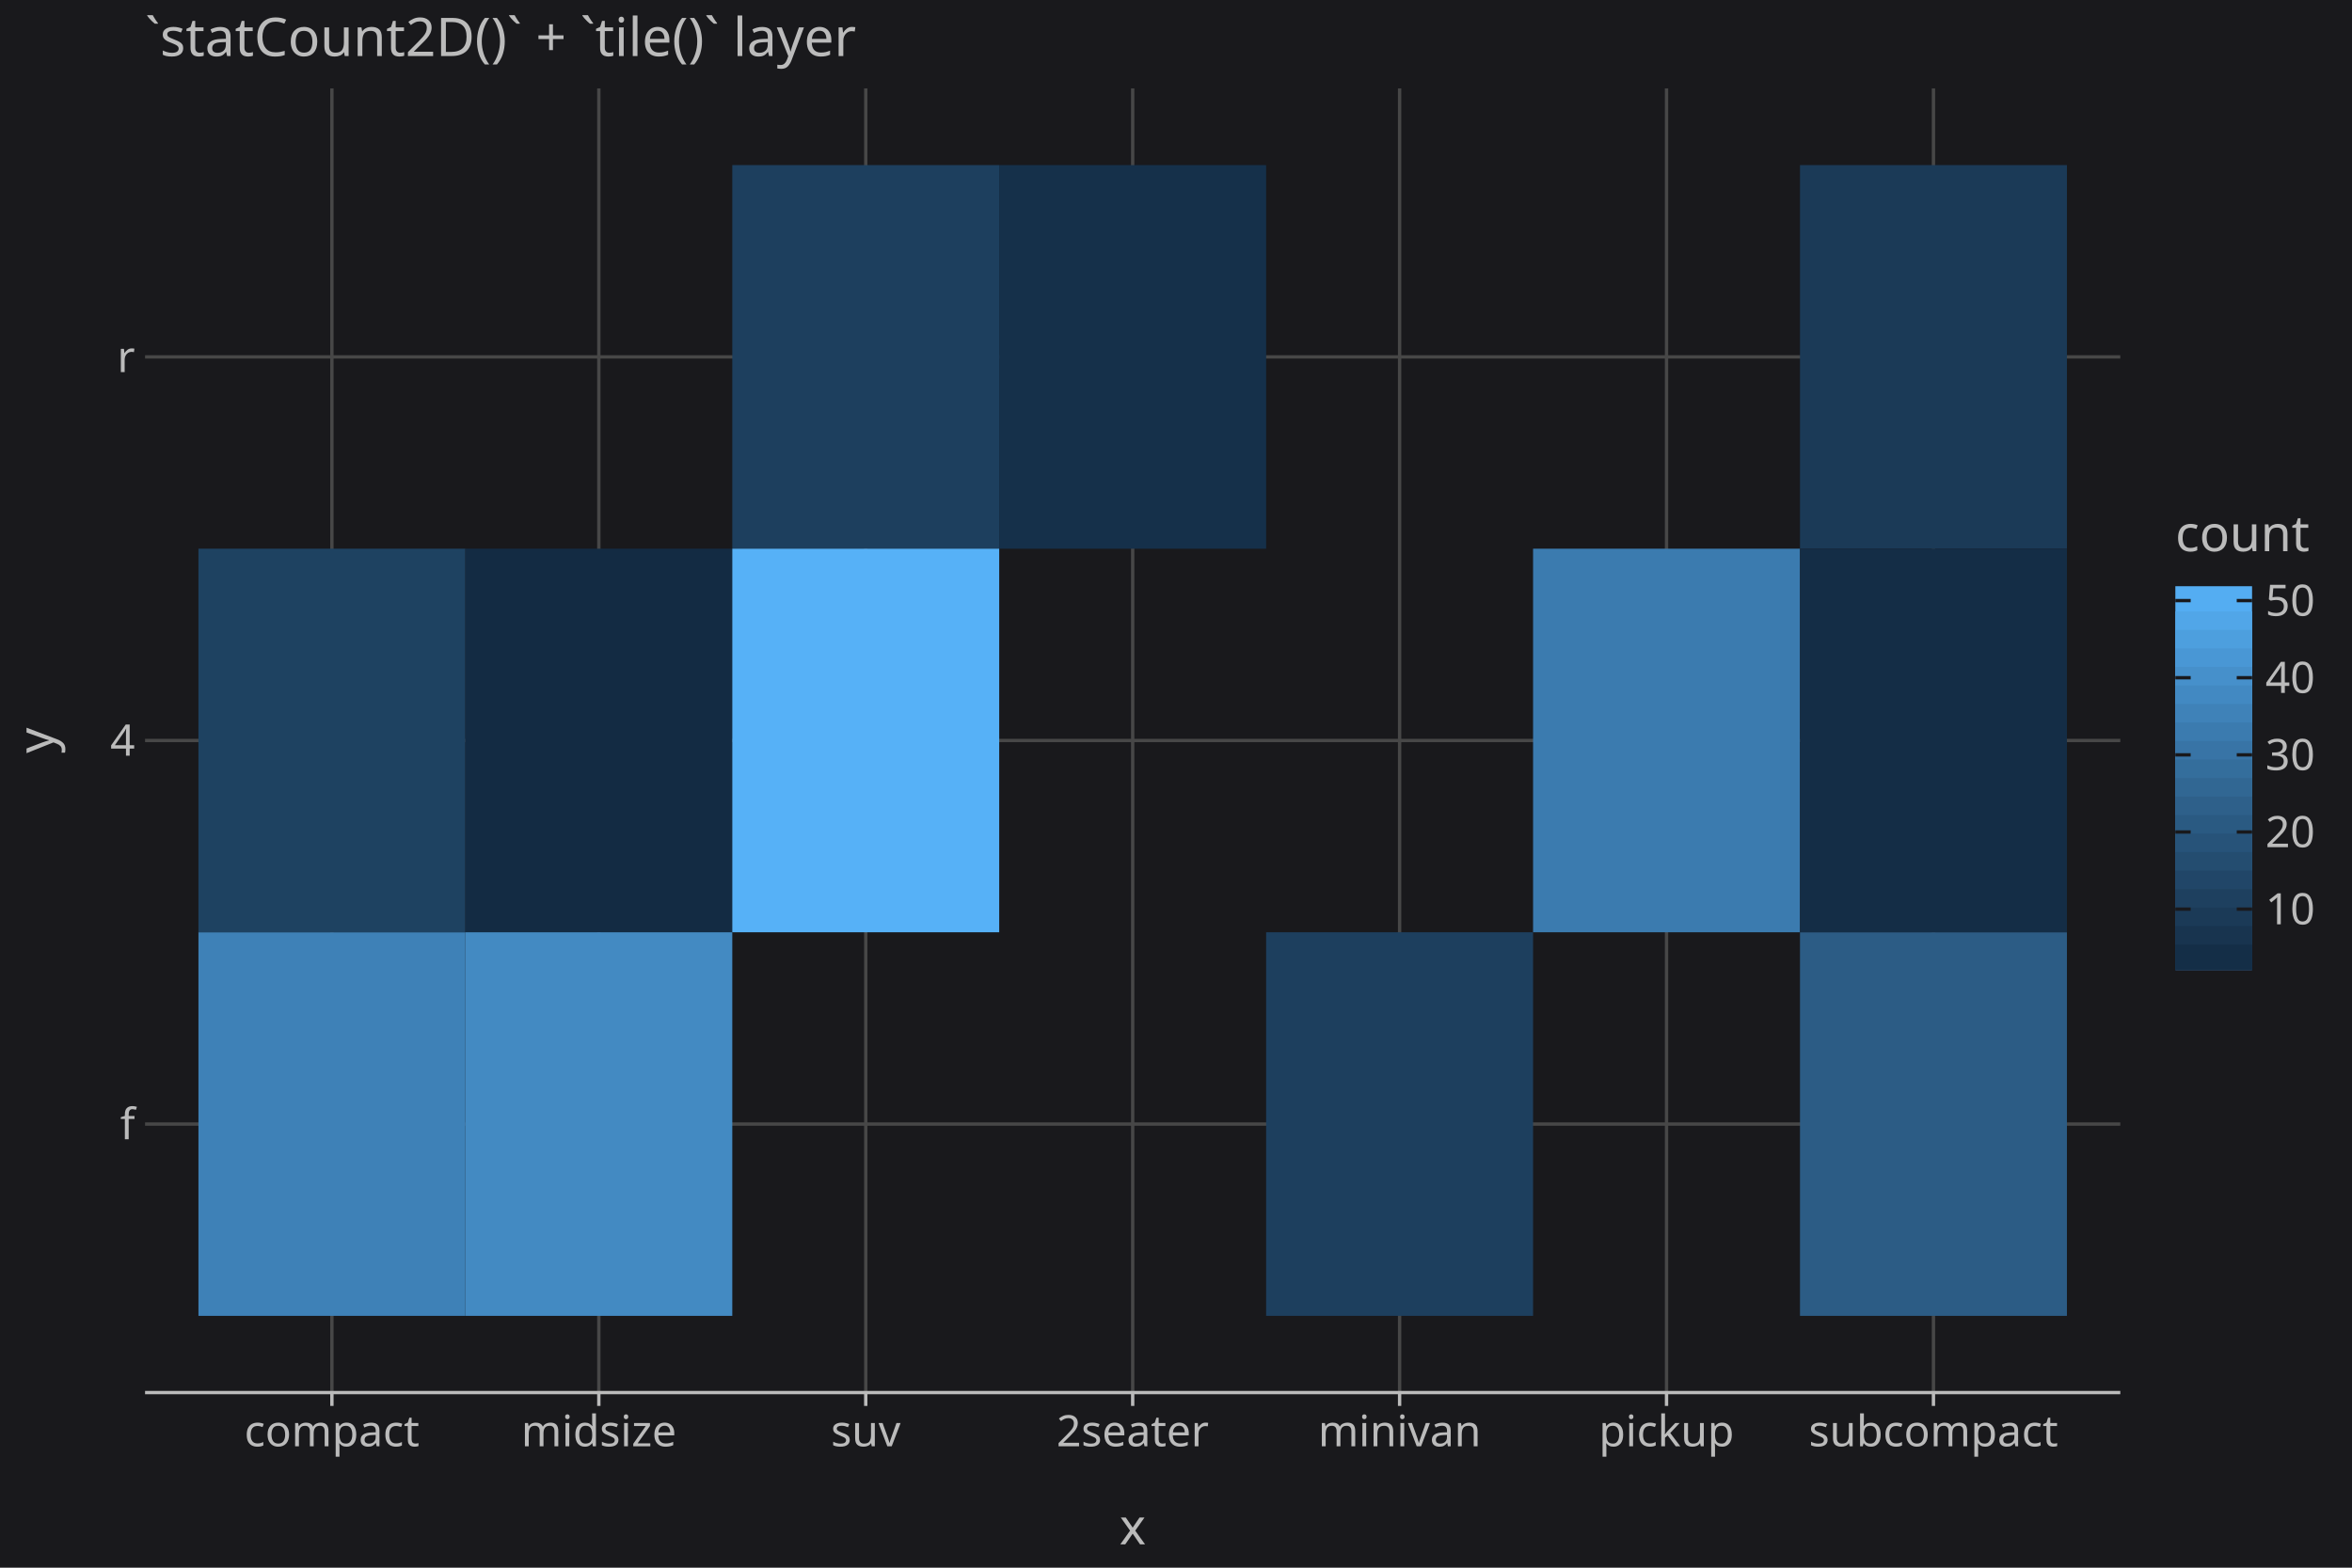
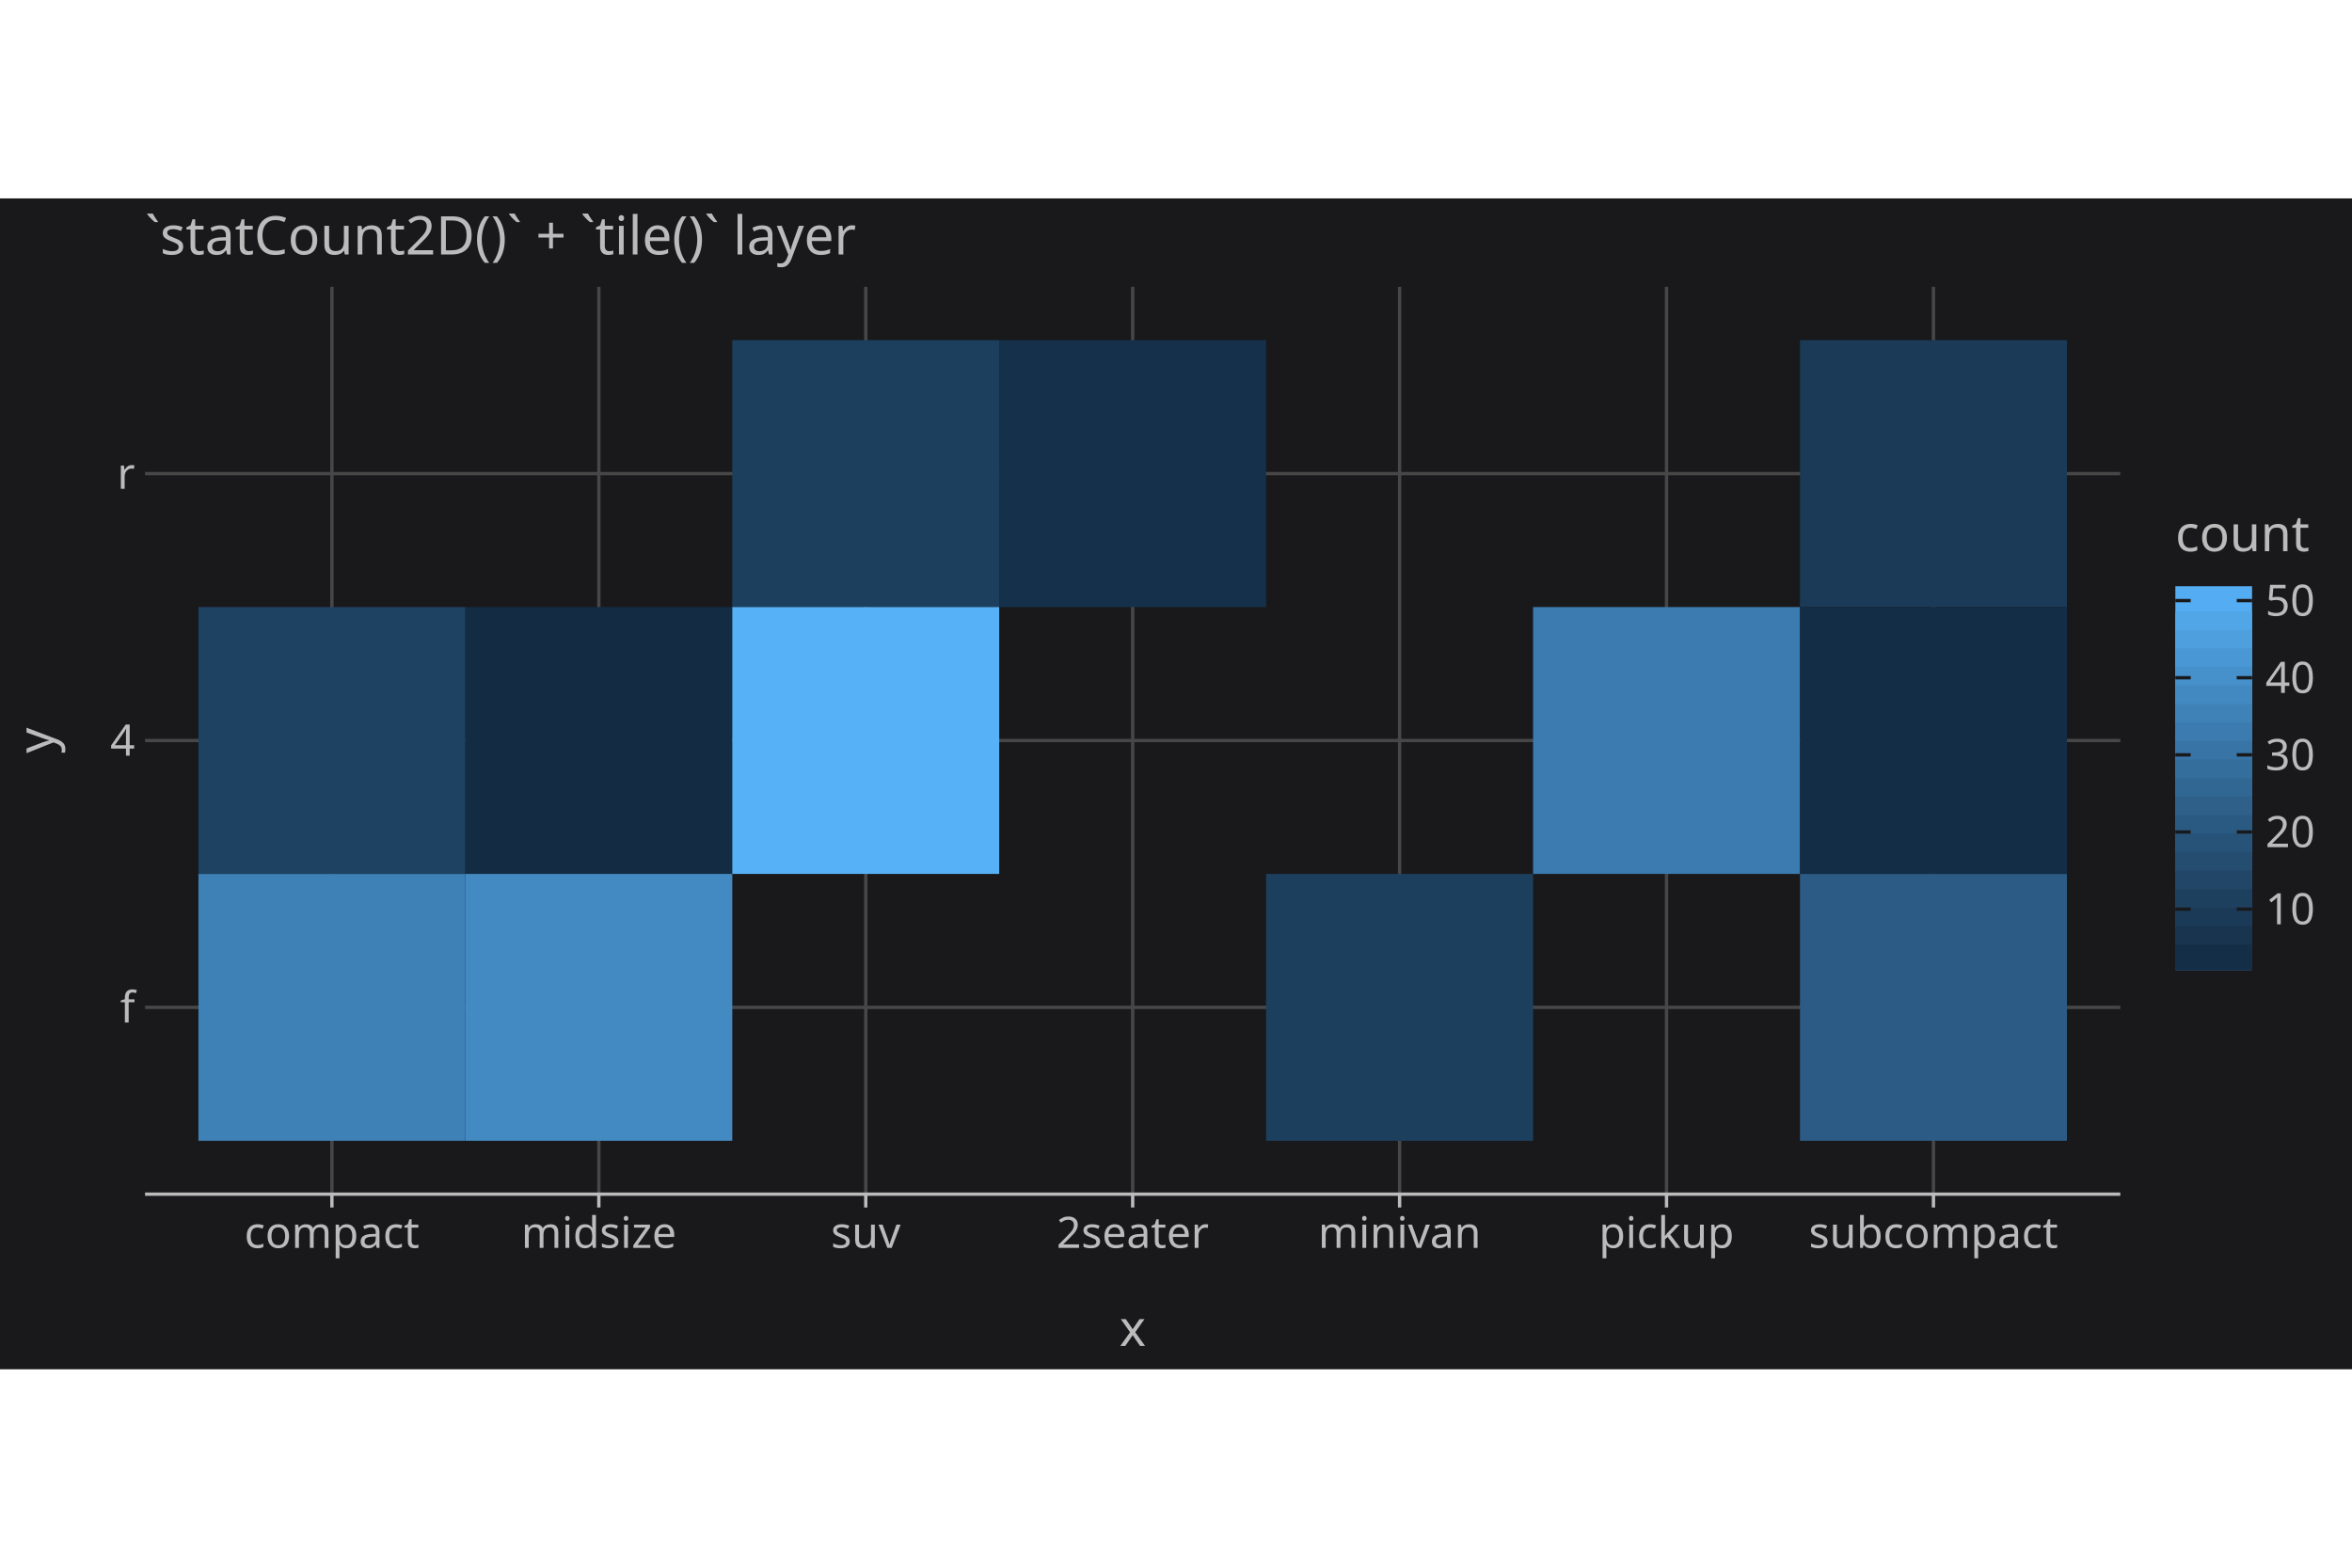
<svg xmlns="http://www.w3.org/2000/svg" display="block" class="plt-container" width="705.0" height="470.0">
  <style type="text/css">
  .plt-container {
   font-family: Lucida Grande, sans-serif;
   user-select: none;
   -webkit-user-select: none;
   -moz-user-select: none;
   -ms-user-select: none;
}
text {
   text-rendering: optimizeLegibility;
}
#xXxprefixXx0 .plot-title {
   fill: #bbbbbb;
   font-family: Lucida Grande, sans-serif;
   font-size: 16.0px;
   font-weight: normal;
   font-style: normal;   
}
#xXxprefixXx0 .plot-subtitle {
   fill: #bbbbbb;
   font-family: Lucida Grande, sans-serif;
   font-size: 15.0px;
   font-weight: normal;
   font-style: normal;   
}
#xXxprefixXx0 .plot-caption {
   fill: #bbbbbb;
   font-family: Lucida Grande, sans-serif;
   font-size: 13.0px;
   font-weight: normal;
   font-style: normal;   
}
#xXxprefixXx0 .legend-title {
   fill: #bbbbbb;
   font-family: Lucida Grande, sans-serif;
   font-size: 15.0px;
   font-weight: normal;
   font-style: normal;   
}
#xXxprefixXx0 .legend-item {
   fill: #bbbbbb;
   font-family: Lucida Grande, sans-serif;
   font-size: 13.0px;
   font-weight: normal;
   font-style: normal;   
}
#xXxprefixXx0 .axis-title-x {
   fill: #bbbbbb;
   font-family: Lucida Grande, sans-serif;
   font-size: 15.0px;
   font-weight: normal;
   font-style: normal;   
}
#xXxprefixXx0 .axis-text-x {
   fill: #bbbbbb;
   font-family: Lucida Grande, sans-serif;
   font-size: 13.0px;
   font-weight: normal;
   font-style: normal;   
}
#xXxprefixXx2 .axis-tooltip-text-x {
   fill: #303030;
   font-family: Lucida Grande, sans-serif;
   font-size: 13.0px;
   font-weight: normal;
   font-style: normal;   
}
#xXxprefixXx0 .axis-title-y {
   fill: #bbbbbb;
   font-family: Lucida Grande, sans-serif;
   font-size: 15.0px;
   font-weight: normal;
   font-style: normal;   
}
#xXxprefixXx0 .axis-text-y {
   fill: #bbbbbb;
   font-family: Lucida Grande, sans-serif;
   font-size: 13.0px;
   font-weight: normal;
   font-style: normal;   
}
#xXxprefixXx2 .axis-tooltip-text-y {
   fill: #303030;
   font-family: Lucida Grande, sans-serif;
   font-size: 13.0px;
   font-weight: normal;
   font-style: normal;   
}
#xXxprefixXx0 .facet-strip-text-x {
   fill: #bbbbbb;
   font-family: Lucida Grande, sans-serif;
   font-size: 13.0px;
   font-weight: normal;
   font-style: normal;   
}
#xXxprefixXx0 .facet-strip-text-y {
   fill: #bbbbbb;
   font-family: Lucida Grande, sans-serif;
   font-size: 13.0px;
   font-weight: normal;
   font-style: normal;   
}
#xXxprefixXx2 .tooltip-text {
   fill: #bbbbbb;
   font-family: Lucida Grande, sans-serif;
   font-size: 13.0px;
   font-weight: normal;
   font-style: normal;   
}
#xXxprefixXx2 .tooltip-title {
   fill: #bbbbbb;
   font-family: Lucida Grande, sans-serif;
   font-size: 13.0px;
   font-weight: bold;
   font-style: normal;   
}
#xXxprefixXx2 .tooltip-label {
   fill: #bbbbbb;
   font-family: Lucida Grande, sans-serif;
   font-size: 13.0px;
   font-weight: bold;
   font-style: normal;   
}

  </style>
  <g id="xXxprefixXx0">
-     <path fill-rule="evenodd" fill="rgb(25,25,28)" fill-opacity="1.0" d="M0.0 0.0 L0.0 470.0 L705.0 470.0 L705.0 0.0 Z">
+     <path fill-rule="evenodd" fill="rgb(25,25,28)" fill-opacity="1.0" d="M0.0 59.484 L0.0 410.516 L705.0 410.516 L705.0 59.484 Z">
    </path>
-     <g transform="translate(29.5 26.5 ) ">
+     <g transform="translate(29.5 85.98441 ) ">
      <g>
        <g transform="translate(13.98061 0.0 ) ">
          <g>
-             <line x1="56.006" y1="0.0" x2="56.006" y2="391.0" stroke="rgb(71,71,71)" stroke-opacity="1.0" stroke-width="1.0" fill="none">
-             </line>
-             <line x1="136.016" y1="0.0" x2="136.016" y2="391.0" stroke="rgb(71,71,71)" stroke-opacity="1.0" stroke-width="1.0" fill="none">
-             </line>
-             <line x1="216.025" y1="0.0" x2="216.025" y2="391.0" stroke="rgb(71,71,71)" stroke-opacity="1.0" stroke-width="1.0" fill="none">
-             </line>
-             <line x1="296.034" y1="0.0" x2="296.034" y2="391.0" stroke="rgb(71,71,71)" stroke-opacity="1.0" stroke-width="1.0" fill="none">
-             </line>
-             <line x1="376.043" y1="0.0" x2="376.043" y2="391.0" stroke="rgb(71,71,71)" stroke-opacity="1.0" stroke-width="1.0" fill="none">
-             </line>
-             <line x1="456.052" y1="0.0" x2="456.052" y2="391.0" stroke="rgb(71,71,71)" stroke-opacity="1.0" stroke-width="1.0" fill="none">
-             </line>
-             <line x1="536.061" y1="0.0" x2="536.061" y2="391.0" stroke="rgb(71,71,71)" stroke-opacity="1.0" stroke-width="1.0" fill="none">
+             <line x1="56.006" y1="0.0" x2="56.006" y2="272.031" stroke="rgb(71,71,71)" stroke-opacity="1.0" stroke-width="1.0" fill="none">
+             </line>
+             <line x1="136.016" y1="0.0" x2="136.016" y2="272.031" stroke="rgb(71,71,71)" stroke-opacity="1.0" stroke-width="1.0" fill="none">
+             </line>
+             <line x1="216.025" y1="0.0" x2="216.025" y2="272.031" stroke="rgb(71,71,71)" stroke-opacity="1.0" stroke-width="1.0" fill="none">
+             </line>
+             <line x1="296.034" y1="0.0" x2="296.034" y2="272.031" stroke="rgb(71,71,71)" stroke-opacity="1.0" stroke-width="1.0" fill="none">
+             </line>
+             <line x1="376.043" y1="0.0" x2="376.043" y2="272.031" stroke="rgb(71,71,71)" stroke-opacity="1.0" stroke-width="1.0" fill="none">
+             </line>
+             <line x1="456.052" y1="0.0" x2="456.052" y2="272.031" stroke="rgb(71,71,71)" stroke-opacity="1.0" stroke-width="1.0" fill="none">
+             </line>
+             <line x1="536.061" y1="0.0" x2="536.061" y2="272.031" stroke="rgb(71,71,71)" stroke-opacity="1.0" stroke-width="1.0" fill="none">
            </line>
          </g>
        </g>
        <g transform="translate(13.98061 0.0 ) ">
          <g>
-             <line x1="0.0" y1="310.5" x2="592.068" y2="310.5" stroke="rgb(71,71,71)" stroke-opacity="1.0" stroke-width="1.0" fill="none">
-             </line>
-             <line x1="0.0" y1="195.5" x2="592.068" y2="195.5" stroke="rgb(71,71,71)" stroke-opacity="1.0" stroke-width="1.0" fill="none">
-             </line>
-             <line x1="0.0" y1="80.5" x2="592.068" y2="80.5" stroke="rgb(71,71,71)" stroke-opacity="1.0" stroke-width="1.0" fill="none">
-             </line>
-           </g>
-         </g>
-         <g transform="translate(13.98061 391.0 ) ">
+             <line x1="0.0" y1="216.025" x2="592.068" y2="216.025" stroke="rgb(71,71,71)" stroke-opacity="1.0" stroke-width="1.0" fill="none">
+             </line>
+             <line x1="0.0" y1="136.016" x2="592.068" y2="136.016" stroke="rgb(71,71,71)" stroke-opacity="1.0" stroke-width="1.0" fill="none">
+             </line>
+             <line x1="0.0" y1="56.006" x2="592.068" y2="56.006" stroke="rgb(71,71,71)" stroke-opacity="1.0" stroke-width="1.0" fill="none">
+             </line>
+           </g>
+         </g>
+         <g transform="translate(13.98061 272.0312 ) ">
          <g transform="translate(56.00642 0.0 ) ">
            <line stroke-width="1.0" stroke="rgb(187,187,187)" stroke-opacity="1.0" x2="0.0" y2="4.0">
            </line>
            <g transform="translate(0.0 7.0 ) ">
              <text class="axis-text-x" text-anchor="middle" dy="0.7em">
                <tspan>compact</tspan>
              </text>
            </g>
          </g>
          <g transform="translate(136.0156 0.0 ) ">
            <line stroke-width="1.0" stroke="rgb(187,187,187)" stroke-opacity="1.0" x2="0.0" y2="4.0">
            </line>
            <g transform="translate(0.0 7.0 ) ">
              <text class="axis-text-x" text-anchor="middle" dy="0.7em">
                <tspan>midsize</tspan>
              </text>
            </g>
          </g>
          <g transform="translate(216.0248 0.0 ) ">
            <line stroke-width="1.0" stroke="rgb(187,187,187)" stroke-opacity="1.0" x2="0.0" y2="4.0">
            </line>
            <g transform="translate(0.0 7.0 ) ">
              <text class="axis-text-x" text-anchor="middle" dy="0.7em">
                <tspan>suv</tspan>
              </text>
            </g>
          </g>
          <g transform="translate(296.0339 0.0 ) ">
            <line stroke-width="1.0" stroke="rgb(187,187,187)" stroke-opacity="1.0" x2="0.0" y2="4.0">
            </line>
            <g transform="translate(0.0 7.0 ) ">
              <text class="axis-text-x" text-anchor="middle" dy="0.7em">
                <tspan>2seater</tspan>
              </text>
            </g>
          </g>
          <g transform="translate(376.0431 0.0 ) ">
            <line stroke-width="1.0" stroke="rgb(187,187,187)" stroke-opacity="1.0" x2="0.0" y2="4.0">
            </line>
            <g transform="translate(0.0 7.0 ) ">
              <text class="axis-text-x" text-anchor="middle" dy="0.7em">
                <tspan>minivan</tspan>
              </text>
            </g>
          </g>
          <g transform="translate(456.0523 0.0 ) ">
            <line stroke-width="1.0" stroke="rgb(187,187,187)" stroke-opacity="1.0" x2="0.0" y2="4.0">
            </line>
            <g transform="translate(0.0 7.0 ) ">
              <text class="axis-text-x" text-anchor="middle" dy="0.7em">
                <tspan>pickup</tspan>
              </text>
            </g>
          </g>
          <g transform="translate(536.0615 0.0 ) ">
            <line stroke-width="1.0" stroke="rgb(187,187,187)" stroke-opacity="1.0" x2="0.0" y2="4.0">
            </line>
            <g transform="translate(0.0 7.0 ) ">
              <text class="axis-text-x" text-anchor="middle" dy="0.7em">
                <tspan>subcompact</tspan>
              </text>
            </g>
          </g>
          <line x1="0.0" y1="0.0" x2="592.068" y2="0.0" stroke-width="1.0" stroke="rgb(187,187,187)" stroke-opacity="1.0">
          </line>
        </g>
        <g transform="translate(13.98061 0.0 ) ">
-           <g transform="translate(0.0 310.5 ) ">
+           <g transform="translate(0.0 216.0248 ) ">
            <g transform="translate(-3.0 0.0 ) ">
              <text class="axis-text-y" text-anchor="end" dy="0.35em">
                <tspan>f</tspan>
              </text>
            </g>
          </g>
-           <g transform="translate(0.0 195.5 ) ">
+           <g transform="translate(0.0 136.0156 ) ">
            <g transform="translate(-3.0 0.0 ) ">
              <text class="axis-text-y" text-anchor="end" dy="0.35em">
                <tspan>4</tspan>
              </text>
            </g>
          </g>
-           <g transform="translate(0.0 80.5 ) ">
+           <g transform="translate(0.0 56.00642 ) ">
            <g transform="translate(-3.0 0.0 ) ">
              <text class="axis-text-y" text-anchor="end" dy="0.35em">
                <tspan>r</tspan>
              </text>
            </g>
          </g>
        </g>
      </g>
-       <g clip-path="url(#xXxprefixXx1)" clip-bounds-jfx="[rect (13.981, 0.0), (592.068, 391.0)]">
+       <g clip-path="url(#xXxprefixXx1)" clip-bounds-jfx="[rect (13.981, 0.0), (592.068, 272.031)]">
        <g transform="translate(13.98061 0.0 ) ">
          <g>
            <g>
              <g>
                <g>
-                   <rect fill="#3e81b7" stroke="#303030" stroke-width="0.0" x="16.002" y="253.0" height="115.0" width="80.009" />
-                   <rect fill="#1e4261" stroke="#303030" stroke-width="0.0" x="16.002" y="138" height="115" width="80.009" />
-                   <rect fill="#132b43" stroke="#303030" stroke-width="0.0" x="96.011" y="138" height="115" width="80.009" />
-                   <rect fill="#1d3f5e" stroke="#303030" stroke-width="0.0" x="176.02" y="23" height="115" width="80.009" />
-                   <rect fill="#15304a" stroke="#303030" stroke-width="0.0" x="256.029" y="23" height="115" width="80.009" />
-                   <rect fill="#56b1f7" stroke="#303030" stroke-width="0.0" x="176.02" y="138" height="115" width="80.009" />
-                   <rect fill="#438ac2" stroke="#303030" stroke-width="0.0" x="96.011" y="253.0" height="115.0" width="80.009" />
-                   <rect fill="#1d3f5e" stroke="#303030" stroke-width="0.0" x="336.039" y="253.0" height="115.0" width="80.009" />
-                   <rect fill="#3b7baf" stroke="#303030" stroke-width="0.0" x="416.048" y="138" height="115" width="80.009" />
-                   <rect fill="#1b3a57" stroke="#303030" stroke-width="0.0" x="496.057" y="23" height="115" width="80.009" />
-                   <rect fill="#2c5c85" stroke="#303030" stroke-width="0.0" x="496.057" y="253.0" height="115.0" width="80.009" />
-                   <rect fill="#142d46" stroke="#303030" stroke-width="0.0" x="496.057" y="138" height="115" width="80.009" />
+                   <rect fill="#3e81b7" stroke="#303030" stroke-width="0.0" x="16.002" y="176.02" height="80.009" width="80.009" />
+                   <rect fill="#1e4261" stroke="#303030" stroke-width="0.0" x="16.002" y="96.011" height="80.009" width="80.009" />
+                   <rect fill="#132b43" stroke="#303030" stroke-width="0.0" x="96.011" y="96.011" height="80.009" width="80.009" />
+                   <rect fill="#1d3f5e" stroke="#303030" stroke-width="0.0" x="176.02" y="16.002" height="80.009" width="80.009" />
+                   <rect fill="#15304a" stroke="#303030" stroke-width="0.0" x="256.029" y="16.002" height="80.009" width="80.009" />
+                   <rect fill="#56b1f7" stroke="#303030" stroke-width="0.0" x="176.02" y="96.011" height="80.009" width="80.009" />
+                   <rect fill="#438ac2" stroke="#303030" stroke-width="0.0" x="96.011" y="176.02" height="80.009" width="80.009" />
+                   <rect fill="#1d3f5e" stroke="#303030" stroke-width="0.0" x="336.039" y="176.02" height="80.009" width="80.009" />
+                   <rect fill="#3b7baf" stroke="#303030" stroke-width="0.0" x="416.048" y="96.011" height="80.009" width="80.009" />
+                   <rect fill="#1b3a57" stroke="#303030" stroke-width="0.0" x="496.057" y="16.002" height="80.009" width="80.009" />
+                   <rect fill="#2c5c85" stroke="#303030" stroke-width="0.0" x="496.057" y="176.02" height="80.009" width="80.009" />
+                   <rect fill="#142d46" stroke="#303030" stroke-width="0.0" x="496.057" y="96.011" height="80.009" width="80.009" />
                </g>
              </g>
            </g>
          </g>
        </g>
        <defs>
          <clipPath id="xXxprefixXx1">
-             <rect x="13.981" y="0.0" width="592.068" height="391.0">
+             <rect x="13.981" y="0.0" width="592.068" height="272.031">
            </rect>
          </clipPath>
        </defs>
      </g>
      <g>
      </g>
    </g>
-     <g transform="translate(43.48061 16.8 ) ">
+     <g transform="translate(43.48061 76.28441 ) ">
      <text class="plot-title" y="0.0">
        <tspan>`statCount2D()` + `tile()` layer</tspan>
      </text>
    </g>
    <g transform="translate(16.0 222.0 ) rotate(-90.0 ) ">
      <text class="axis-title-y" y="0.0" text-anchor="middle">
        <tspan>y</tspan>
      </text>
    </g>
-     <g transform="translate(339.5145 463.0 ) ">
+     <g transform="translate(339.5145 403.5156 ) ">
      <text class="axis-title-x" y="0.0" text-anchor="middle">
        <tspan>x</tspan>
      </text>
    </g>
    <g transform="translate(642.0485 143.25 ) ">
      <rect x="5.0" y="5.0" height="147.5" width="52.952" stroke="rgb(187,187,187)" stroke-opacity="1.0" stroke-width="0.0" fill="rgb(25,25,28)" fill-opacity="1.0">
      </rect>
      <g transform="translate(10.0 10.0 ) ">
        <g transform="translate(0.0 12.0 ) ">
          <text class="legend-title" y="0.0">
            <tspan>count</tspan>
          </text>
        </g>
        <g transform="translate(0.0 22.5 ) ">
          <g>
            <rect x="0.0" y="0.0" height="115.0" width="23.0" stroke-width="0.0" fill="rgb(84,173,242)" fill-opacity="1.0">
            </rect>
            <rect x="0.0" y="7.55" height="107.45" width="23.0" stroke-width="0.0" fill="rgb(81,166,232)" fill-opacity="1.0">
            </rect>
            <rect x="0.0" y="13.1" height="101.9" width="23.0" stroke-width="0.0" fill="rgb(77,159,222)" fill-opacity="1.0">
            </rect>
            <rect x="0.0" y="18.65" height="96.35" width="23.0" stroke-width="0.0" fill="rgb(73,151,213)" fill-opacity="1.0">
            </rect>
            <rect x="0.0" y="24.2" height="90.8" width="23.0" stroke-width="0.0" fill="rgb(70,144,203)" fill-opacity="1.0">
            </rect>
            <rect x="0.0" y="29.75" height="85.25" width="23.0" stroke-width="0.0" fill="rgb(66,137,194)" fill-opacity="1.0">
            </rect>
            <rect x="0.0" y="35.3" height="79.7" width="23.0" stroke-width="0.0" fill="rgb(63,130,184)" fill-opacity="1.0">
            </rect>
            <rect x="0.0" y="40.85" height="74.15" width="23.0" stroke-width="0.0" fill="rgb(59,123,175)" fill-opacity="1.0">
            </rect>
            <rect x="0.0" y="46.4" height="68.6" width="23.0" stroke-width="0.0" fill="rgb(56,116,166)" fill-opacity="1.0">
            </rect>
            <rect x="0.0" y="51.95" height="63.05" width="23.0" stroke-width="0.0" fill="rgb(52,110,156)" fill-opacity="1.0">
            </rect>
            <rect x="0.0" y="57.5" height="57.5" width="23.0" stroke-width="0.0" fill="rgb(49,103,147)" fill-opacity="1.0">
            </rect>
            <rect x="0.0" y="63.05" height="51.95" width="23.0" stroke-width="0.0" fill="rgb(46,96,138)" fill-opacity="1.0">
            </rect>
            <rect x="0.0" y="68.6" height="46.4" width="23.0" stroke-width="0.0" fill="rgb(42,90,130)" fill-opacity="1.0">
            </rect>
            <rect x="0.0" y="74.15" height="40.85" width="23.0" stroke-width="0.0" fill="rgb(39,83,121)" fill-opacity="1.0">
            </rect>
            <rect x="0.0" y="79.7" height="35.3" width="23.0" stroke-width="0.0" fill="rgb(36,77,112)" fill-opacity="1.0">
            </rect>
            <rect x="0.0" y="85.25" height="29.75" width="23.0" stroke-width="0.0" fill="rgb(33,70,104)" fill-opacity="1.0">
            </rect>
            <rect x="0.0" y="90.8" height="24.2" width="23.0" stroke-width="0.0" fill="rgb(30,64,95)" fill-opacity="1.0">
            </rect>
            <rect x="0.0" y="96.35" height="18.65" width="23.0" stroke-width="0.0" fill="rgb(27,58,87)" fill-opacity="1.0">
            </rect>
            <rect x="0.0" y="101.9" height="13.1" width="23.0" stroke-width="0.0" fill="rgb(24,52,79)" fill-opacity="1.0">
            </rect>
            <rect x="0.0" y="107.45" height="7.55" width="23.0" stroke-width="0.0" fill="rgb(20,46,71)" fill-opacity="1.0">
            </rect>
            <line x1="0.0" y1="96.812" x2="4.6" y2="96.812" stroke-width="1.0" stroke="rgb(25,25,28)" stroke-opacity="1.0">
            </line>
            <line x1="18.4" y1="96.812" x2="23.0" y2="96.812" stroke-width="1.0" stroke="rgb(25,25,28)" stroke-opacity="1.0">
            </line>
            <g transform="translate(26.9903 101.3625 ) ">
              <text class="legend-item" y="0.0">
                <tspan>10</tspan>
              </text>
            </g>
            <line x1="0.0" y1="73.688" x2="4.6" y2="73.688" stroke-width="1.0" stroke="rgb(25,25,28)" stroke-opacity="1.0">
            </line>
            <line x1="18.4" y1="73.688" x2="23.0" y2="73.688" stroke-width="1.0" stroke="rgb(25,25,28)" stroke-opacity="1.0">
            </line>
            <g transform="translate(26.9903 78.2375 ) ">
              <text class="legend-item" y="0.0">
                <tspan>20</tspan>
              </text>
            </g>
            <line x1="0.0" y1="50.562" x2="4.6" y2="50.562" stroke-width="1.0" stroke="rgb(25,25,28)" stroke-opacity="1.0">
            </line>
            <line x1="18.4" y1="50.562" x2="23.0" y2="50.562" stroke-width="1.0" stroke="rgb(25,25,28)" stroke-opacity="1.0">
            </line>
            <g transform="translate(26.9903 55.1125 ) ">
              <text class="legend-item" y="0.0">
                <tspan>30</tspan>
              </text>
            </g>
            <line x1="0.0" y1="27.438" x2="4.6" y2="27.438" stroke-width="1.0" stroke="rgb(25,25,28)" stroke-opacity="1.0">
            </line>
            <line x1="18.4" y1="27.438" x2="23.0" y2="27.438" stroke-width="1.0" stroke="rgb(25,25,28)" stroke-opacity="1.0">
            </line>
            <g transform="translate(26.9903 31.9875 ) ">
              <text class="legend-item" y="0.0">
                <tspan>40</tspan>
              </text>
            </g>
            <line x1="0.0" y1="4.312" x2="4.6" y2="4.312" stroke-width="1.0" stroke="rgb(25,25,28)" stroke-opacity="1.0">
            </line>
            <line x1="18.4" y1="4.312" x2="23.0" y2="4.312" stroke-width="1.0" stroke="rgb(25,25,28)" stroke-opacity="1.0">
            </line>
            <g transform="translate(26.9903 8.8625 ) ">
              <text class="legend-item" y="0.0">
                <tspan>50</tspan>
              </text>
            </g>
          </g>
        </g>
      </g>
    </g>
-     <path fill="rgb(0,0,0)" fill-opacity="0.0" stroke="rgb(187,187,187)" stroke-opacity="1.0" stroke-width="0.0" d="M0.0 0.0 L0.0 470.0 L705.0 470.0 L705.0 0.0 Z">
+     <path fill="rgb(0,0,0)" fill-opacity="0.0" stroke="rgb(187,187,187)" stroke-opacity="1.0" stroke-width="0.0" d="M0.0 59.484 L0.0 410.516 L705.0 410.516 L705.0 59.484 Z">
    </path>
  </g>
  <g id="xXxprefixXx2">
  </g>
</svg>
